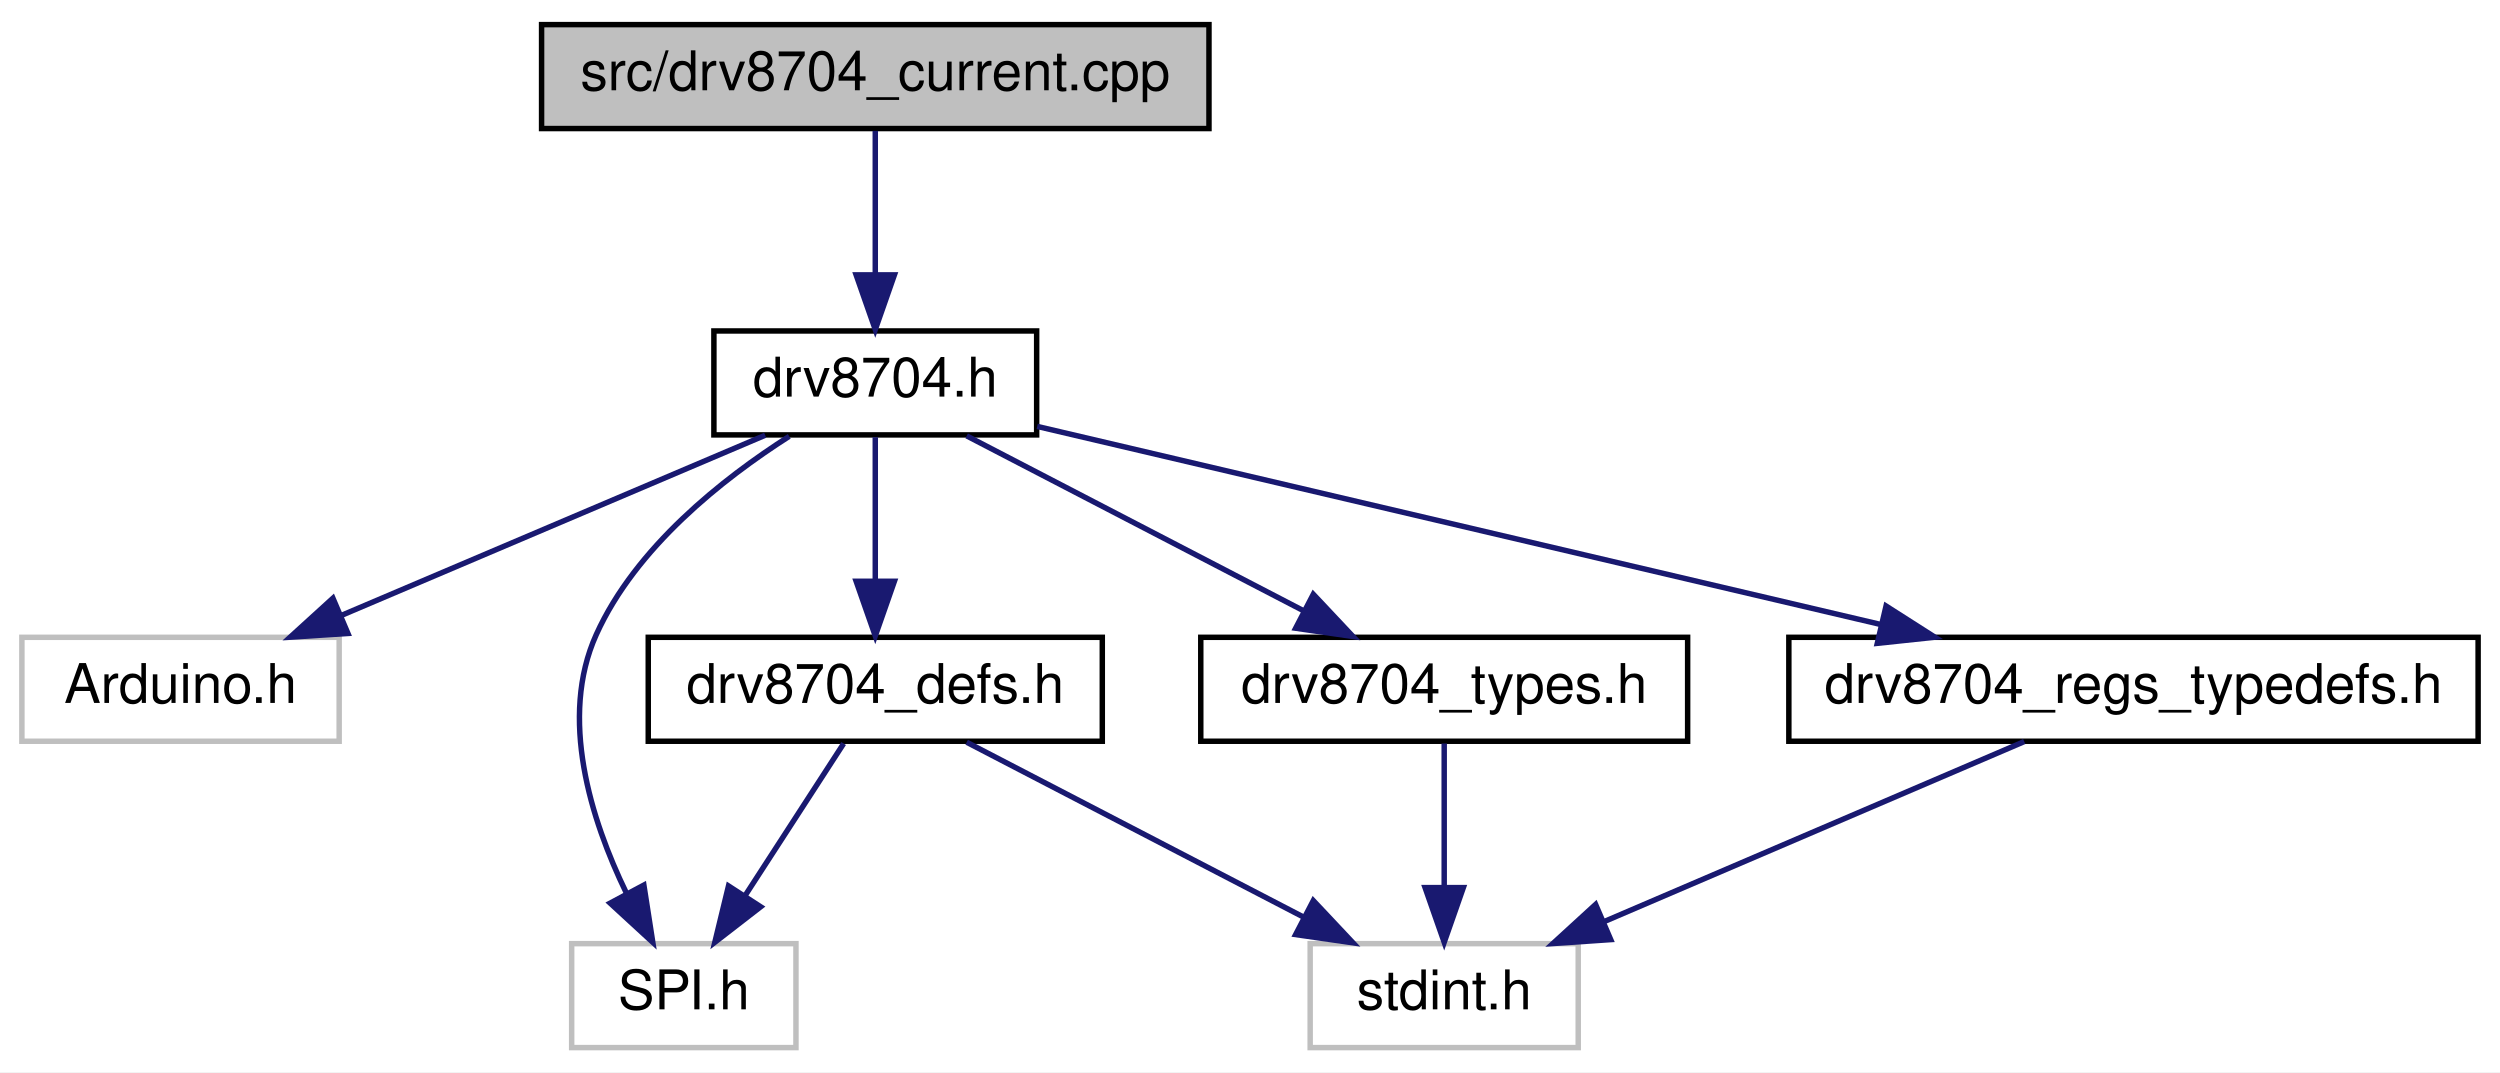
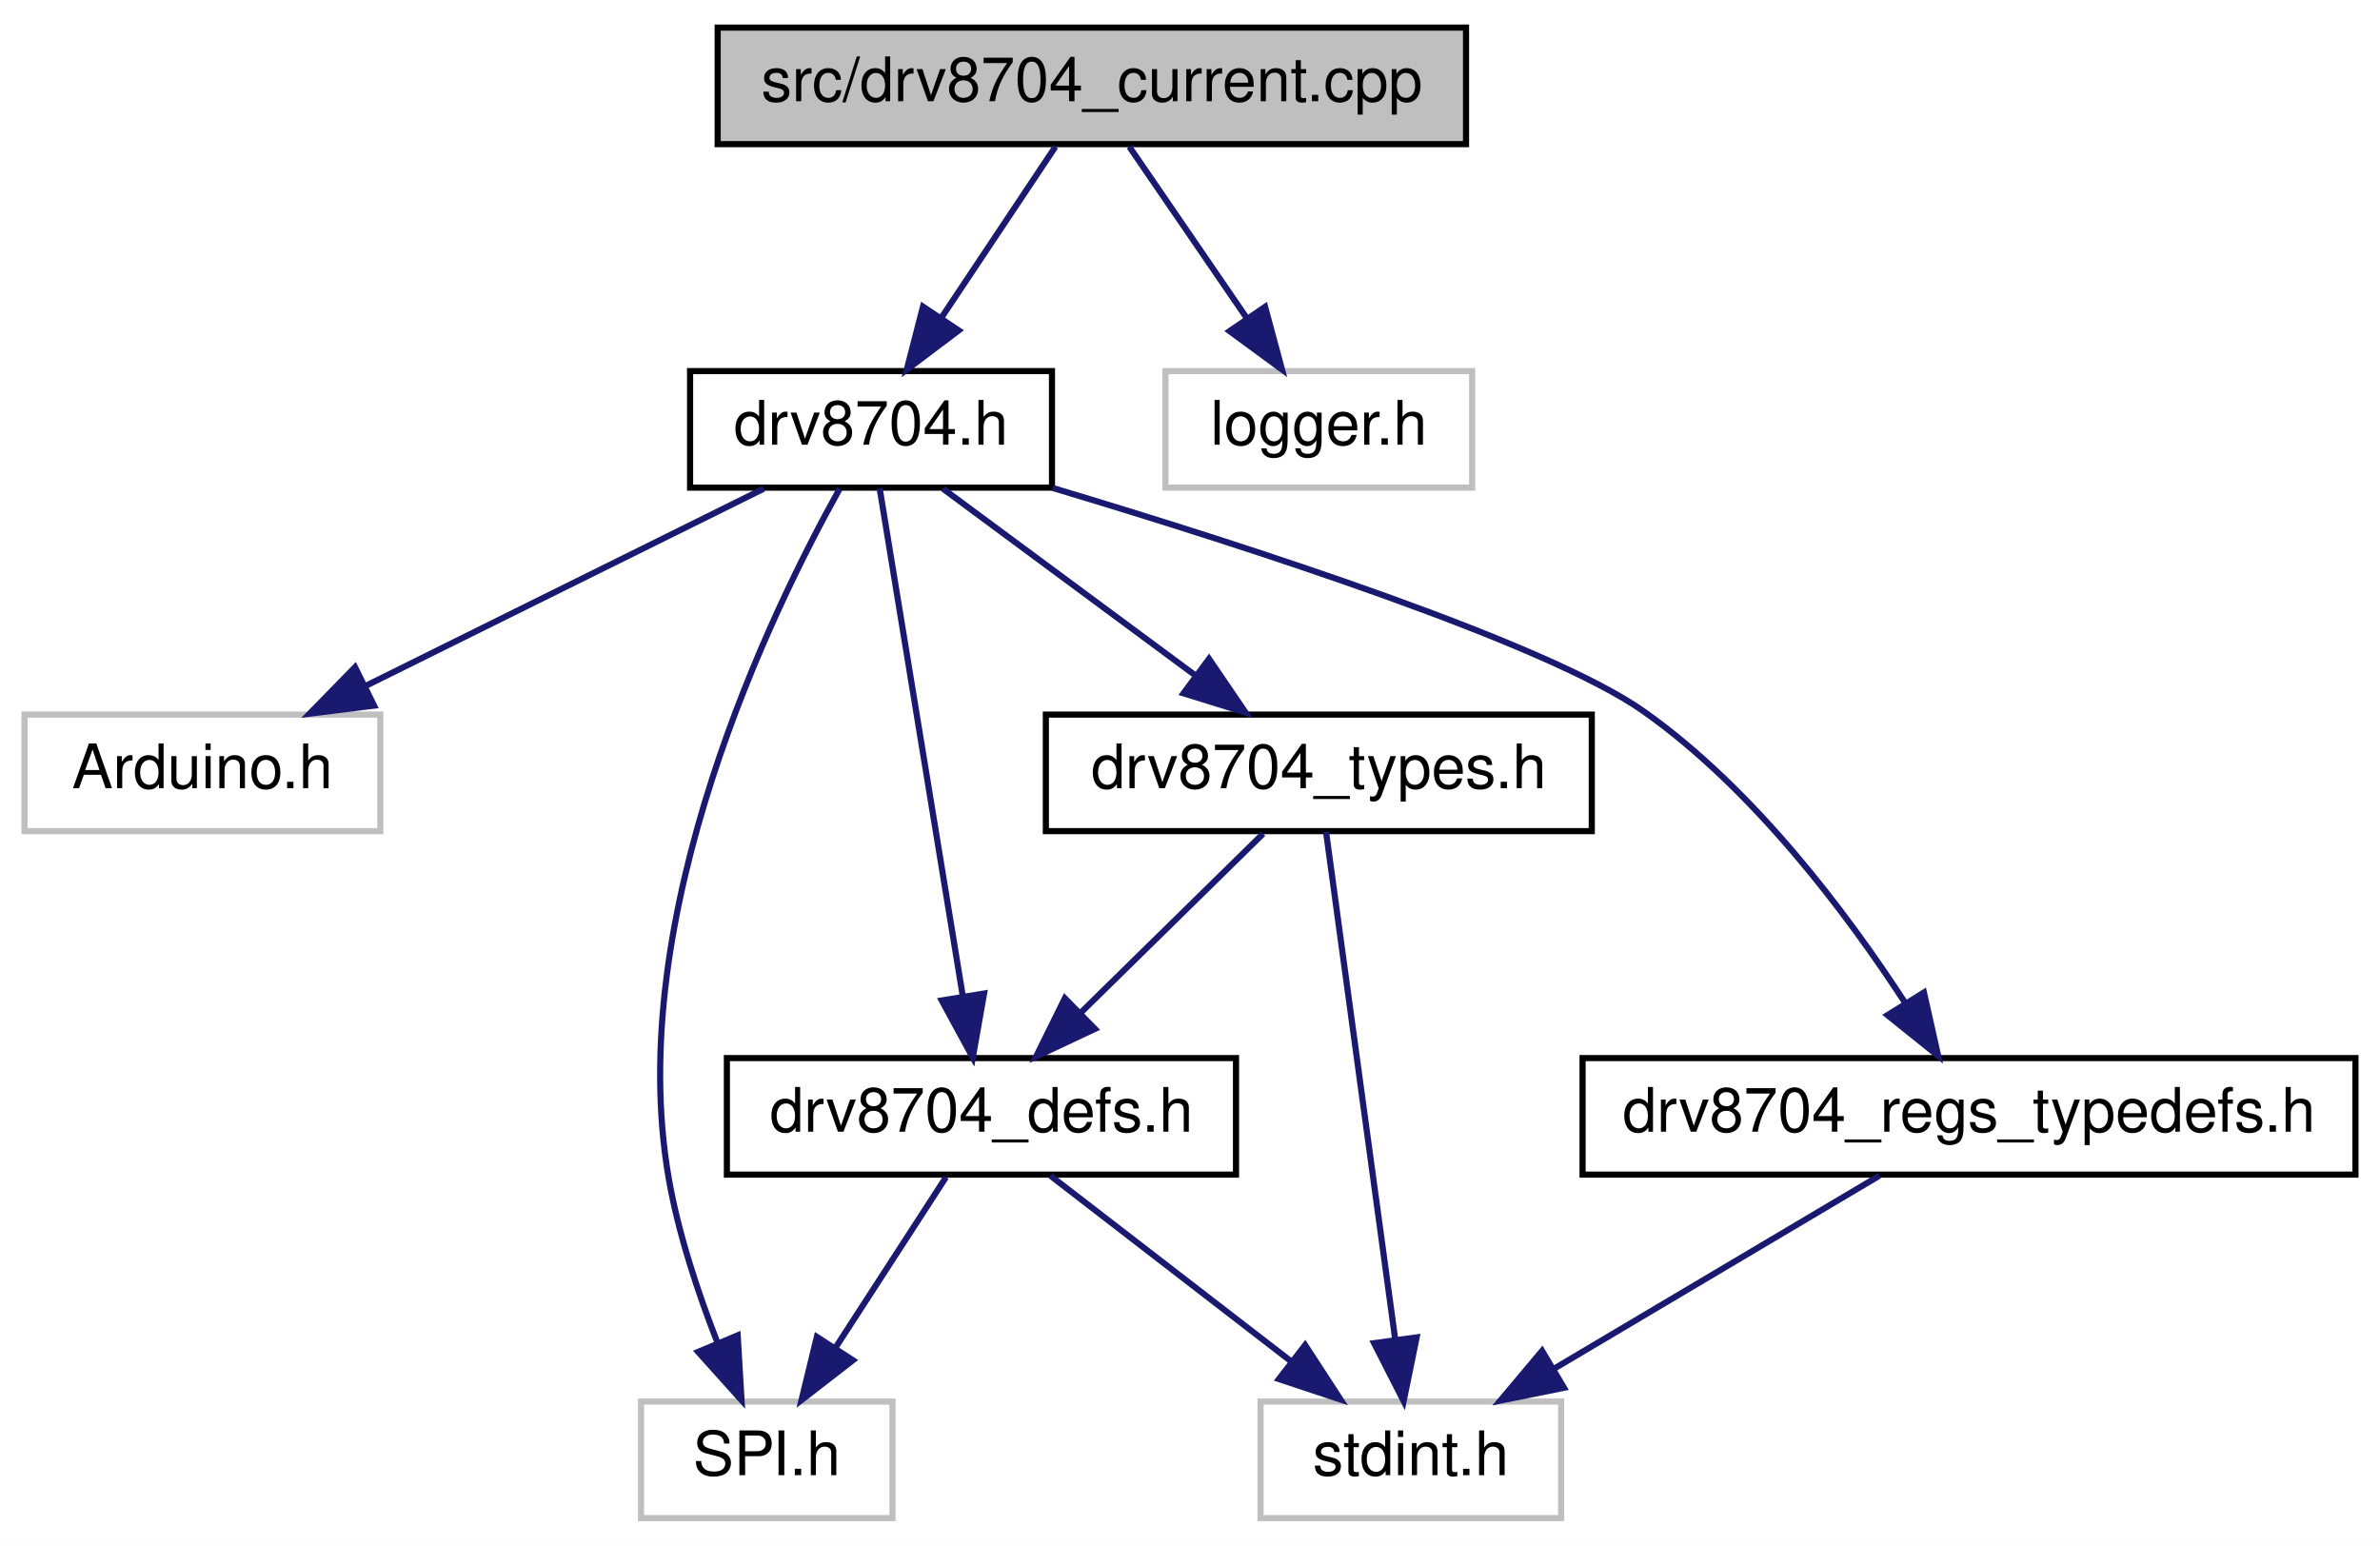
- <svg xmlns="http://www.w3.org/2000/svg" xmlns:xlink="http://www.w3.org/1999/xlink" width="457pt" height="196pt" viewBox="0.00 0.00 457.00 196.00">
-   <g id="graph0" class="graph" transform="scale(1 1) rotate(0) translate(4 192)">
-     <polygon fill="white" stroke="transparent" points="-4,4 -4,-192 453,-192 453,4 -4,4" />
+ <svg xmlns="http://www.w3.org/2000/svg" xmlns:xlink="http://www.w3.org/1999/xlink" width="388pt" height="252pt" viewBox="0.00 0.00 388.00 252.00">
+   <g id="graph0" class="graph" transform="scale(1 1) rotate(0) translate(4 248)">
+     <polygon fill="white" stroke="transparent" points="-4,4 -4,-248 384,-248 384,4 -4,4" />
    <g id="node1" class="node">
      <g id="a_node1">
        <a xlink:title="Current-limit and current-drive helpers for the DRV8704 driver.">
-           <polygon fill="#bfbfbf" stroke="black" points="95,-168.5 95,-187.5 217,-187.5 217,-168.5 95,-168.5" />
-           <text text-anchor="middle" x="156" y="-175.5" font-family="Helvetica,sans-Serif" font-size="10.00">src/drv8704_current.cpp</text>
+           <polygon fill="#bfbfbf" stroke="black" points="113,-224.5 113,-243.5 235,-243.5 235,-224.5 113,-224.5" />
+           <text text-anchor="middle" x="174" y="-231.5" font-family="Helvetica,sans-Serif" font-size="10.00">src/drv8704_current.cpp</text>
        </a>
      </g>
    </g>
    <g id="node2" class="node">
      <g id="a_node2">
        <a xlink:href="drv8704_8h.html" target="_top" xlink:title="Public Arduino API for the DRV8704 dual H-bridge gate driver.">
-           <polygon fill="white" stroke="black" points="126.5,-112.5 126.5,-131.5 185.5,-131.5 185.5,-112.5 126.5,-112.5" />
-           <text text-anchor="middle" x="156" y="-119.5" font-family="Helvetica,sans-Serif" font-size="10.00">drv8704.h</text>
+           <polygon fill="white" stroke="black" points="108.5,-168.5 108.5,-187.5 167.5,-187.5 167.5,-168.5 108.5,-168.5" />
+           <text text-anchor="middle" x="138" y="-175.5" font-family="Helvetica,sans-Serif" font-size="10.00">drv8704.h</text>
        </a>
      </g>
    </g>
    <g id="edge1" class="edge">
-       <path fill="none" stroke="midnightblue" d="M156,-168.08C156,-161.01 156,-150.86 156,-141.99" />
-       <polygon fill="midnightblue" stroke="midnightblue" points="159.5,-141.75 156,-131.75 152.5,-141.75 159.5,-141.75" />
+       <path fill="none" stroke="midnightblue" d="M168.06,-224.08C163.02,-216.53 155.66,-205.49 149.49,-196.23" />
+       <polygon fill="midnightblue" stroke="midnightblue" points="152.29,-194.13 143.83,-187.75 146.47,-198.01 152.29,-194.13" />
+     </g>
+     <g id="node9" class="node">
+       <g id="a_node9">
+         <a xlink:title=" ">
+           <polygon fill="white" stroke="#bfbfbf" points="186,-168.5 186,-187.5 236,-187.5 236,-168.5 186,-168.5" />
+           <text text-anchor="middle" x="211" y="-175.5" font-family="Helvetica,sans-Serif" font-size="10.00">logger.h</text>
+         </a>
+       </g>
+     </g>
+     <g id="edge12" class="edge">
+       <path fill="none" stroke="midnightblue" d="M180.11,-224.08C185.28,-216.53 192.85,-205.49 199.19,-196.23" />
+       <polygon fill="midnightblue" stroke="midnightblue" points="202.24,-197.98 205,-187.75 196.46,-194.02 202.24,-197.98" />
    </g>
    <g id="node3" class="node">
      <g id="a_node3">
        <a xlink:title=" ">
-           <polygon fill="white" stroke="#bfbfbf" points="0,-56.5 0,-75.5 58,-75.5 58,-56.5 0,-56.5" />
-           <text text-anchor="middle" x="29" y="-63.5" font-family="Helvetica,sans-Serif" font-size="10.00">Arduino.h</text>
+           <polygon fill="white" stroke="#bfbfbf" points="0,-112.5 0,-131.5 58,-131.5 58,-112.5 0,-112.5" />
+           <text text-anchor="middle" x="29" y="-119.5" font-family="Helvetica,sans-Serif" font-size="10.00">Arduino.h</text>
        </a>
      </g>
    </g>
    <g id="edge2" class="edge">
-       <path fill="none" stroke="midnightblue" d="M135.88,-112.44C114.98,-103.56 82.07,-89.56 58.28,-79.45" />
-       <polygon fill="midnightblue" stroke="midnightblue" points="59.6,-76.21 49.03,-75.52 56.86,-82.65 59.6,-76.21" />
+       <path fill="none" stroke="midnightblue" d="M120.49,-168.32C102.93,-159.62 75.67,-146.12 55.47,-136.11" />
+       <polygon fill="midnightblue" stroke="midnightblue" points="56.98,-132.96 46.47,-131.65 53.88,-139.23 56.98,-132.96" />
    </g>
    <g id="node4" class="node">
      <g id="a_node4">
        <a xlink:title=" ">
          <polygon fill="white" stroke="#bfbfbf" points="100.5,-0.5 100.5,-19.5 141.5,-19.5 141.5,-0.5 100.5,-0.5" />
          <text text-anchor="middle" x="121" y="-7.5" font-family="Helvetica,sans-Serif" font-size="10.00">SPI.h</text>
        </a>
      </g>
    </g>
    <g id="edge3" class="edge">
-       <path fill="none" stroke="midnightblue" d="M140.27,-112.24C128.11,-104.48 112.19,-91.93 105,-76 98.14,-60.81 103.99,-42.23 110.46,-28.84" />
-       <polygon fill="midnightblue" stroke="midnightblue" points="113.7,-30.21 115.33,-19.74 107.53,-26.91 113.7,-30.21" />
+       <path fill="none" stroke="midnightblue" d="M132.89,-168.32C121.9,-148.63 97.6,-98.91 105,-56 106.57,-46.91 109.79,-37.22 112.94,-29.17" />
+       <polygon fill="midnightblue" stroke="midnightblue" points="116.26,-30.3 116.89,-19.72 109.81,-27.6 116.26,-30.3" />
    </g>
    <g id="node5" class="node">
      <g id="a_node5">
        <a xlink:href="drv8704__defs_8h.html" target="_top" xlink:title="Constants, register addresses, masks, and defaults for the DRV8704 driver.">
          <polygon fill="white" stroke="black" points="114.5,-56.5 114.5,-75.5 197.5,-75.5 197.5,-56.5 114.5,-56.5" />
          <text text-anchor="middle" x="156" y="-63.5" font-family="Helvetica,sans-Serif" font-size="10.00">drv8704_defs.h</text>
        </a>
      </g>
    </g>
    <g id="edge4" class="edge">
-       <path fill="none" stroke="midnightblue" d="M156,-112.08C156,-105.01 156,-94.86 156,-85.99" />
-       <polygon fill="midnightblue" stroke="midnightblue" points="159.5,-85.75 156,-75.75 152.5,-85.75 159.5,-85.75" />
+       <path fill="none" stroke="midnightblue" d="M139.41,-168.37C142.32,-150.62 149.02,-109.67 152.96,-85.6" />
+       <polygon fill="midnightblue" stroke="midnightblue" points="156.43,-86.03 154.59,-75.59 149.53,-84.89 156.43,-86.03" />
    </g>
    <g id="node7" class="node">
      <g id="a_node7">
        <a xlink:href="drv8704__types_8h.html" target="_top" xlink:title="Public enums and data structures for the DRV8704 driver.">
-           <polygon fill="white" stroke="black" points="215.5,-56.5 215.5,-75.5 304.5,-75.5 304.5,-56.5 215.5,-56.5" />
-           <text text-anchor="middle" x="260" y="-63.5" font-family="Helvetica,sans-Serif" font-size="10.00">drv8704_types.h</text>
+           <polygon fill="white" stroke="black" points="166.5,-112.5 166.5,-131.5 255.5,-131.5 255.5,-112.5 166.5,-112.5" />
+           <text text-anchor="middle" x="211" y="-119.5" font-family="Helvetica,sans-Serif" font-size="10.00">drv8704_types.h</text>
        </a>
      </g>
    </g>
    <g id="edge7" class="edge">
-       <path fill="none" stroke="midnightblue" d="M172.71,-112.32C189.31,-103.7 215,-90.36 234.22,-80.39" />
-       <polygon fill="midnightblue" stroke="midnightblue" points="236.07,-83.37 243.33,-75.65 232.84,-77.16 236.07,-83.37" />
+       <path fill="none" stroke="midnightblue" d="M149.73,-168.32C160.84,-160.11 177.74,-147.6 190.98,-137.81" />
+       <polygon fill="midnightblue" stroke="midnightblue" points="193.1,-140.59 199.06,-131.83 188.94,-134.97 193.1,-140.59" />
    </g>
    <g id="node8" class="node">
      <g id="a_node8">
        <a xlink:href="drv8704__regs__typedefs_8h.html" target="_top" xlink:title="Typed register views for the DRV8704 register set.">
-           <polygon fill="white" stroke="black" points="323,-56.5 323,-75.5 449,-75.5 449,-56.5 323,-56.5" />
-           <text text-anchor="middle" x="386" y="-63.5" font-family="Helvetica,sans-Serif" font-size="10.00">drv8704_regs_typedefs.h</text>
+           <polygon fill="white" stroke="black" points="254,-56.5 254,-75.5 380,-75.5 380,-56.5 254,-56.5" />
+           <text text-anchor="middle" x="317" y="-63.5" font-family="Helvetica,sans-Serif" font-size="10.00">drv8704_regs_typedefs.h</text>
        </a>
      </g>
    </g>
-     <g id="edge9" class="edge">
-       <path fill="none" stroke="midnightblue" d="M185.6,-114.05C224.63,-104.89 293.72,-88.67 339.69,-77.87" />
-       <polygon fill="midnightblue" stroke="midnightblue" points="340.77,-81.22 349.7,-75.52 339.17,-74.4 340.77,-81.22" />
+     <g id="edge10" class="edge">
+       <path fill="none" stroke="midnightblue" d="M167.64,-168.44C199.66,-158.84 248.2,-143.16 264,-132 281.95,-119.32 297.16,-99 306.62,-84.45" />
+       <polygon fill="midnightblue" stroke="midnightblue" points="309.65,-86.2 311.97,-75.87 303.71,-82.5 309.65,-86.2" />
    </g>
    <g id="edge6" class="edge">
      <path fill="none" stroke="midnightblue" d="M150.22,-56.08C145.33,-48.53 138.17,-37.49 132.17,-28.23" />
      <polygon fill="midnightblue" stroke="midnightblue" points="135.05,-26.24 126.67,-19.75 129.17,-30.05 135.05,-26.24" />
    </g>
    <g id="node6" class="node">
      <g id="a_node6">
        <a xlink:title=" ">
-           <polygon fill="white" stroke="#bfbfbf" points="235.5,-0.5 235.5,-19.5 284.5,-19.5 284.5,-0.5 235.5,-0.5" />
-           <text text-anchor="middle" x="260" y="-7.5" font-family="Helvetica,sans-Serif" font-size="10.00">stdint.h</text>
+           <polygon fill="white" stroke="#bfbfbf" points="201.5,-0.5 201.5,-19.5 250.5,-19.5 250.5,-0.5 201.5,-0.5" />
+           <text text-anchor="middle" x="226" y="-7.5" font-family="Helvetica,sans-Serif" font-size="10.00">stdint.h</text>
        </a>
      </g>
    </g>
    <g id="edge5" class="edge">
-       <path fill="none" stroke="midnightblue" d="M172.71,-56.32C189.31,-47.7 215,-34.36 234.22,-24.39" />
-       <polygon fill="midnightblue" stroke="midnightblue" points="236.07,-27.37 243.33,-19.65 232.84,-21.16 236.07,-27.37" />
+       <path fill="none" stroke="midnightblue" d="M167.25,-56.32C177.8,-48.18 193.8,-35.84 206.44,-26.09" />
+       <polygon fill="midnightblue" stroke="midnightblue" points="208.77,-28.71 214.55,-19.83 204.49,-23.17 208.77,-28.71" />
+     </g>
+     <g id="edge9" class="edge">
+       <path fill="none" stroke="midnightblue" d="M201.92,-112.08C193.83,-104.14 181.8,-92.34 172.09,-82.8" />
+       <polygon fill="midnightblue" stroke="midnightblue" points="174.5,-80.26 164.91,-75.75 169.6,-85.25 174.5,-80.26" />
    </g>
    <g id="edge8" class="edge">
-       <path fill="none" stroke="midnightblue" d="M260,-56.08C260,-49.01 260,-38.86 260,-29.99" />
-       <polygon fill="midnightblue" stroke="midnightblue" points="263.5,-29.75 260,-19.75 256.5,-29.75 263.5,-29.75" />
+       <path fill="none" stroke="midnightblue" d="M212.18,-112.37C214.6,-94.62 220.18,-53.67 223.46,-29.6" />
+       <polygon fill="midnightblue" stroke="midnightblue" points="226.95,-29.97 224.83,-19.59 220.01,-29.03 226.95,-29.97" />
    </g>
-     <g id="edge10" class="edge">
-       <path fill="none" stroke="midnightblue" d="M366.03,-56.44C345.39,-47.6 312.94,-33.69 289.37,-23.59" />
-       <polygon fill="midnightblue" stroke="midnightblue" points="290.44,-20.24 279.87,-19.52 287.68,-26.67 290.44,-20.24" />
+     <g id="edge11" class="edge">
+       <path fill="none" stroke="midnightblue" d="M302.38,-56.32C288.05,-47.82 265.99,-34.73 249.25,-24.8" />
+       <polygon fill="midnightblue" stroke="midnightblue" points="250.97,-21.75 240.58,-19.65 247.4,-27.77 250.97,-21.75" />
    </g>
  </g>
</svg>
